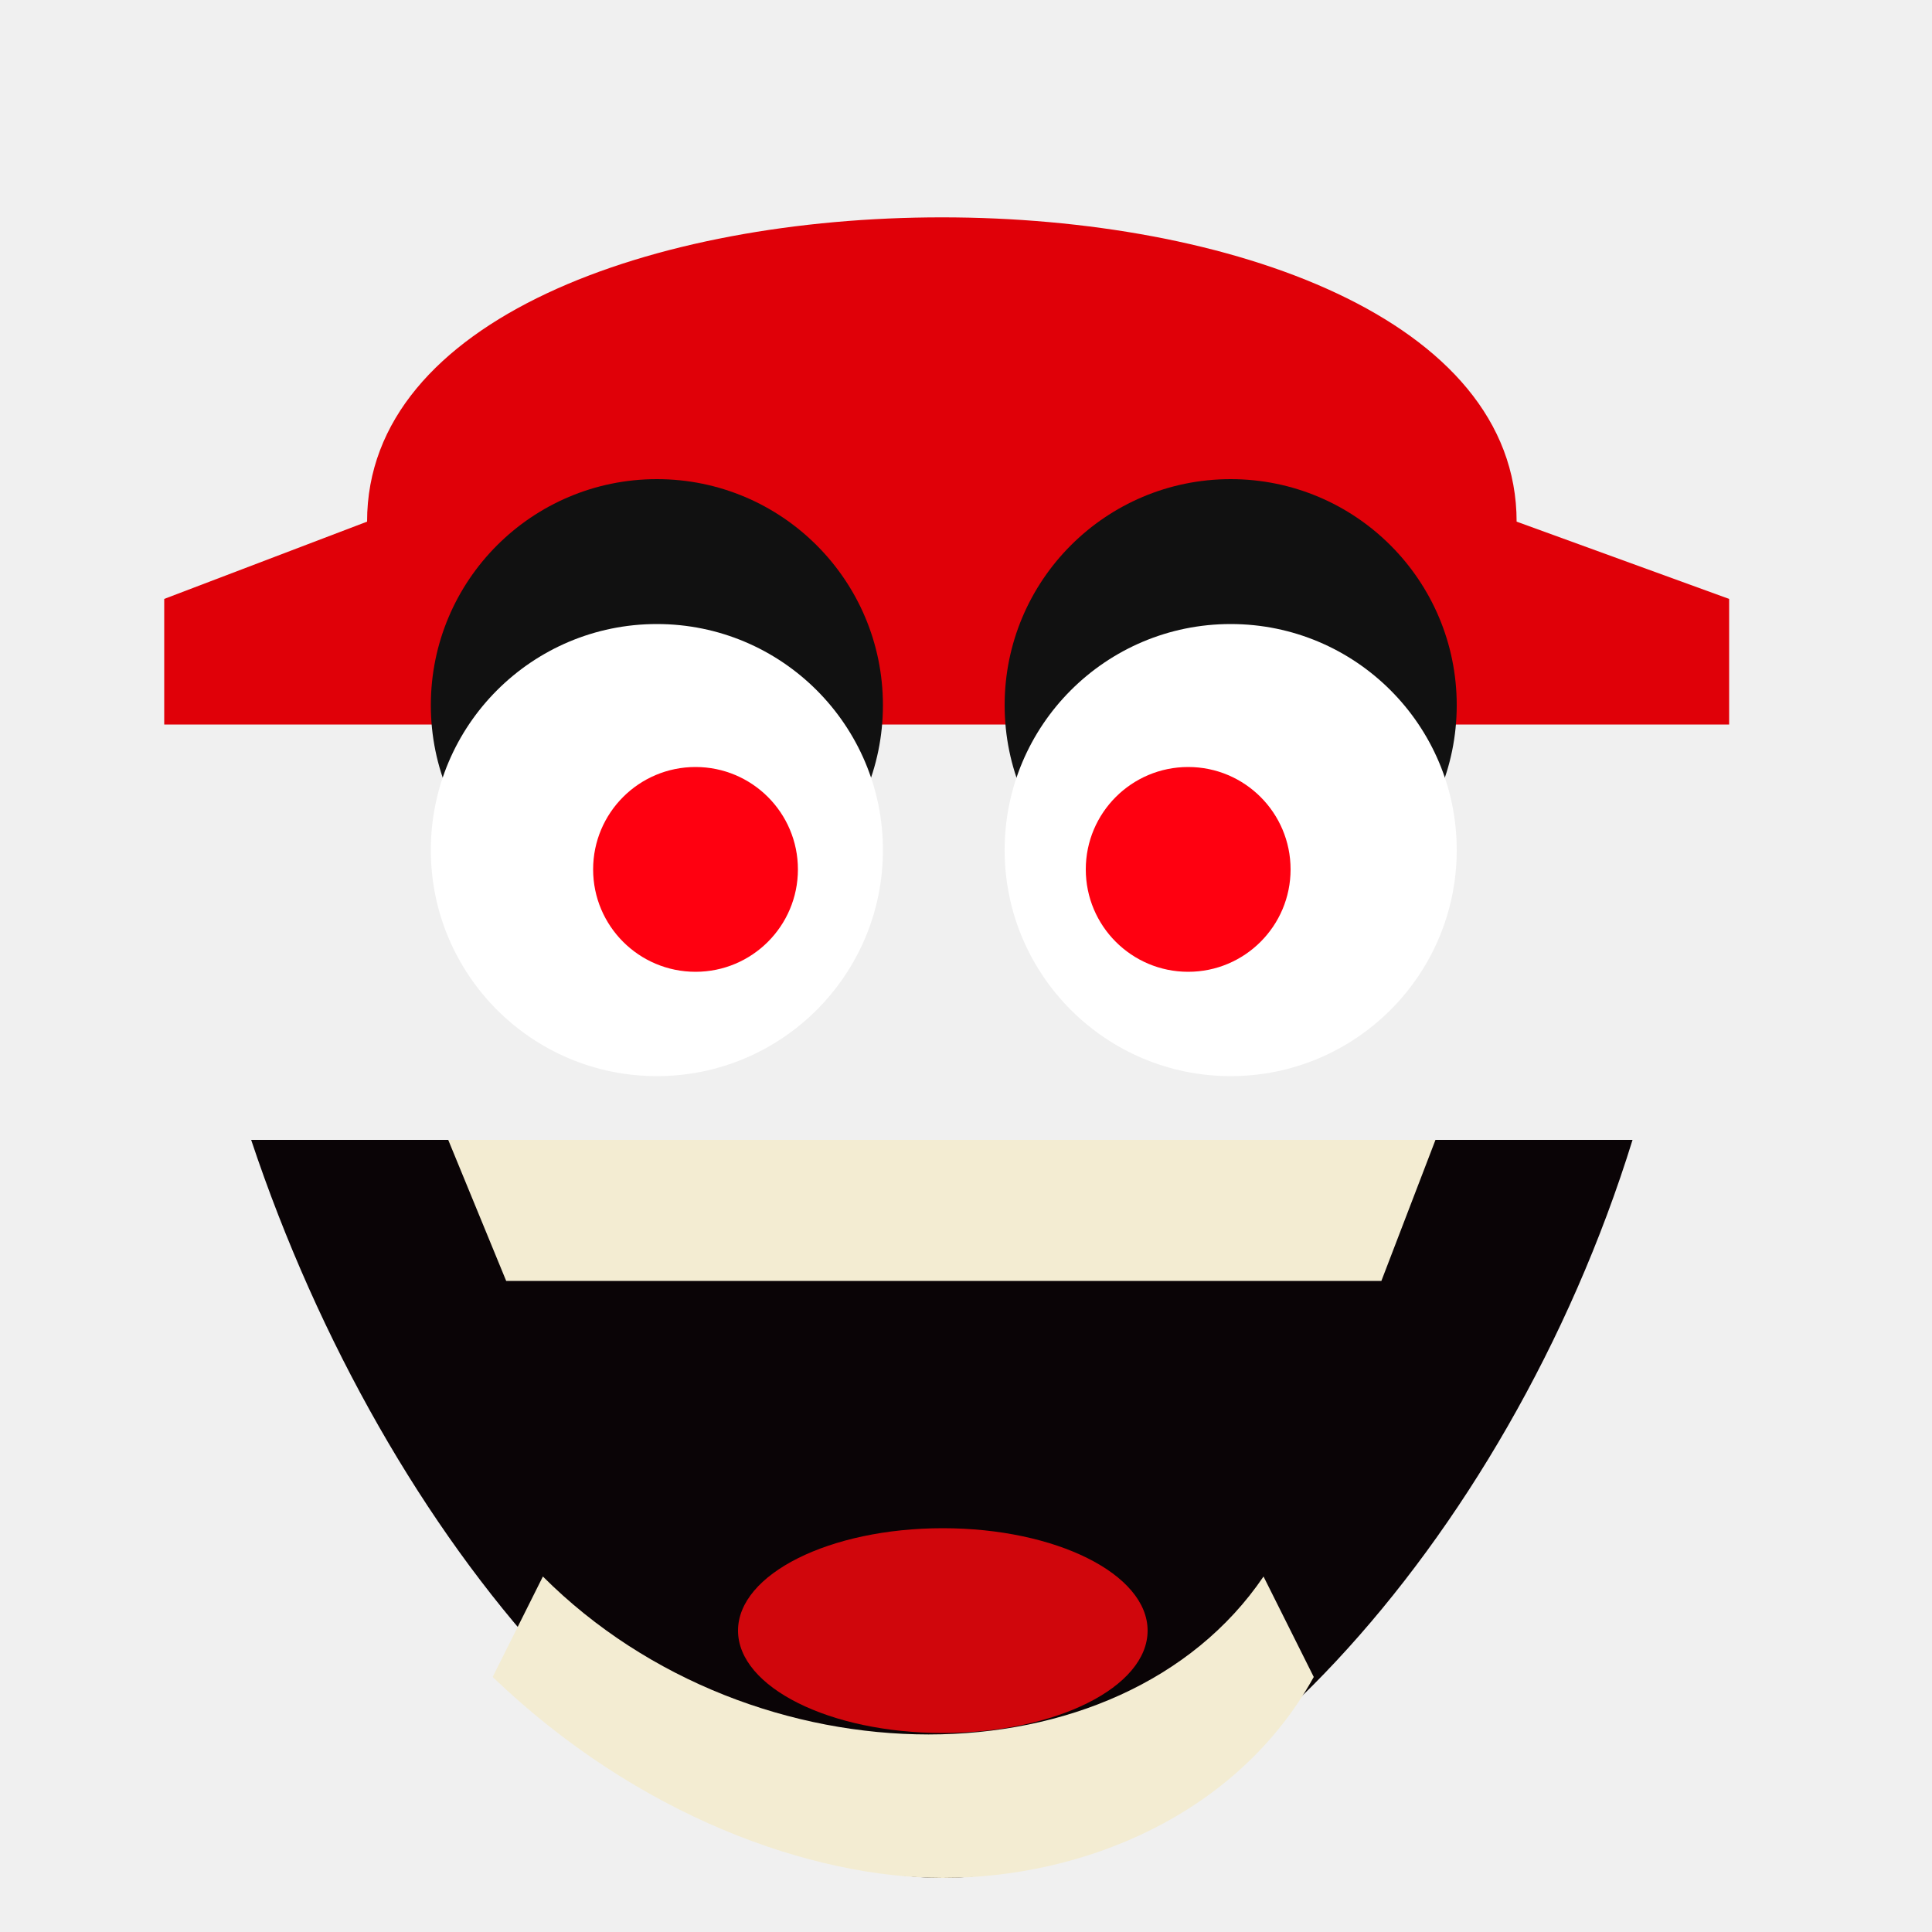
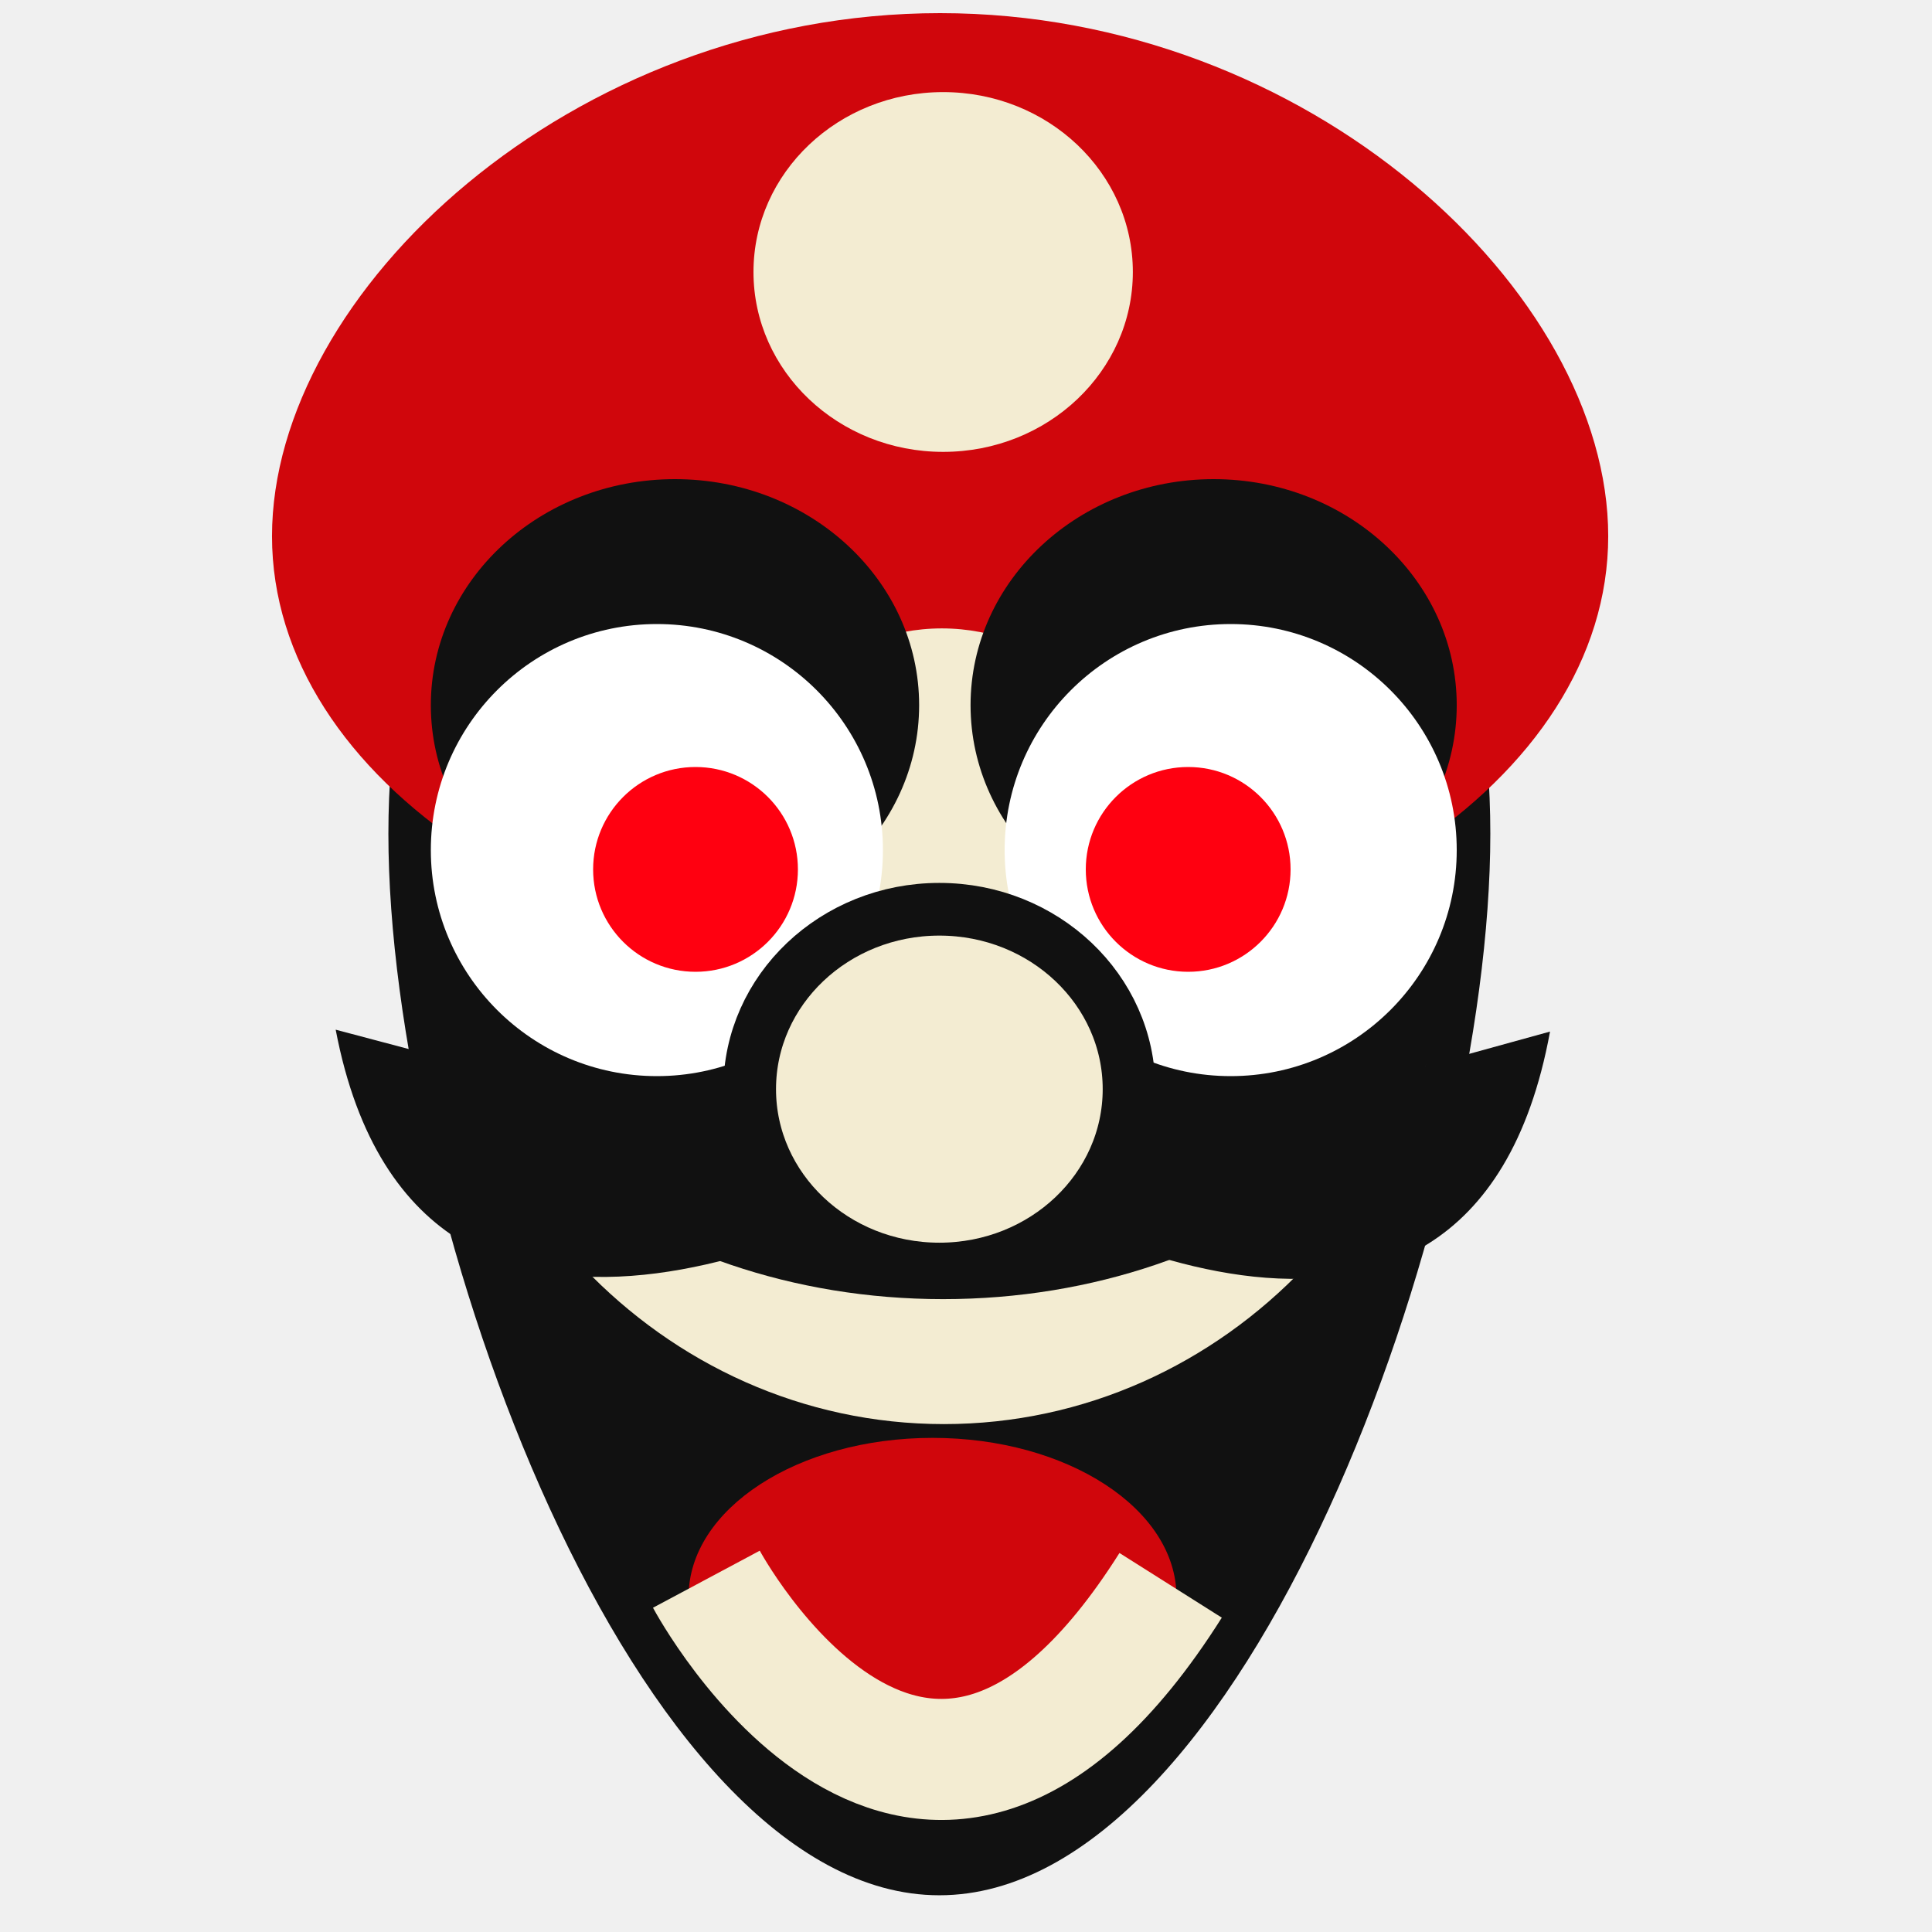
- <svg xmlns="http://www.w3.org/2000/svg" viewBox="0 0 100 100" aria-hidden="true">
-   <path fill="#e00008" d="M19 27 C19 6 78.5 6 78.5 27 L89.5 31 V37.5 H8.5 V31 Z" />
-   <circle fill="#111111" cx="34" cy="36.5" r="11.7" />
-   <circle fill="#111111" cx="63.7" cy="36.5" r="11.7" />
-   <circle fill="#ffffff" cx="34" cy="44" r="11.7" />
-   <circle fill="#ffffff" cx="63.7" cy="44" r="11.7" />
-   <circle fill="#ff0010" cx="36" cy="45" r="5.3" />
-   <circle fill="#ff0010" cx="61.5" cy="45" r="5.3" />
-   <path fill="#0a0406" d="M13 59 H84.5 C78 80 62 97.2 48.8 97.2 C35 97.2 20 80 13 59 Z" />
-   <path fill="#f3ecd2" d="M23.2 59 H74.3 L71.5 66.3 H26.2 Z" />
-   <ellipse fill="#d0060c" cx="48.8" cy="84.4" rx="10.6" ry="5.3" />
-   <path fill="#f3ecd2" d="M25.5 86.8 C33 94 42 97.2 48.8 97.2 C56 97.2 64 94 68 86.8 L65.4 81.6 C58 92.5 39 92.5 28.1 81.6 Z" />
+ <svg xmlns="http://www.w3.org/2000/svg" viewBox="0 0 100 100" aria-hidden="true" version="1.1" id="svg8">
+   <defs id="defs8" />
+   <path id="path10" d="m 77.139,43.155 c 0,19.875 -12.768,54.944 -28.518,54.944 -15.75,0 -28.518,-35.069 -28.518,-54.944 0,-19.875 12.768,-35.987 28.518,-35.987 15.75,0 28.518,16.112 28.518,35.987 z" style="fill:#111111;fill-opacity:1;stroke-width:1.07" />
+   <ellipse fill="#d0060c" cx="48.268" cy="82.646" rx="12.626" ry="8.222" id="ellipse7" style="stroke-width:1.359" />
+   <ellipse style="fill:#f3ecd2;fill-opacity:1;stroke-width:1.127" id="path11" cx="48.855" cy="45.972" rx="26.414" ry="27.739" />
+   <ellipse style="fill:#111111;fill-opacity:1;stroke-width:1.244" id="path12" cx="48.816" cy="44.608" rx="28.245" ry="22.635" />
+   <path id="path9" style="fill:#d0060c;stroke-width:1.055" d="m 14.079,27.753 c 0,-12.628 15.482,-27.073 34.581,-27.073 19.098,0 34.581,14.445 34.581,27.073 0,12.628 -15.482,22.865 -34.581,22.865 -19.098,0 -34.581,-10.237 -34.581,-22.865 z" />
+   <ellipse style="fill:#f3ecd2;fill-opacity:1;stroke:#111111;stroke-width:0;stroke-dasharray:none;stroke-opacity:1" id="path14-2-1" cx="48.749" cy="41.837" rx="9.818" ry="9.311" />
+   <ellipse fill="#111111" cx="34.937" cy="36.5" id="circle1" rx="12.637" ry="11.7" style="stroke-width:1.039" />
+   <ellipse fill="#111111" cx="62.818" cy="36.5" id="circle2" style="display:inline;stroke-width:1.037" rx="12.582" ry="11.7" />
+   <path style="fill:#111111;fill-opacity:1;stroke:#111111;stroke-width:0;stroke-dasharray:none;stroke-opacity:1" d="m 47.296,61.229 c 0,0 -25.527,15.115 -29.921,-7.933" id="path15" />
+   <path style="fill:#111111;fill-opacity:1;stroke:#111111;stroke-width:0;stroke-dasharray:none;stroke-opacity:1" d="m 51.472,61.327 c 0,0 24.535,15.115 28.757,-7.933" id="path15-1" />
+   <circle fill="#ffffff" cx="34" cy="44" r="11.7" id="circle3" />
+   <circle fill="#ffffff" cx="63.7" cy="44" r="11.7" id="circle4" />
+   <circle fill="#ff0010" cx="36" cy="45" r="5.3" id="circle5" />
+   <circle fill="#ff0010" cx="61.5" cy="45" r="5.3" id="circle6" />
+   <path style="fill:none;fill-opacity:1;stroke:#f3ecd2;stroke-width:6.266;stroke-dasharray:none;stroke-opacity:1" d="m 36.562,81.74 c 0,0 11.102,20.777 24.03,0.316" id="path13" />
+   <ellipse style="fill:#f3ecd2;fill-opacity:1;stroke:#111111;stroke-width:2.727;stroke-dasharray:none;stroke-opacity:1" id="path14" cx="48.621" cy="56.374" rx="9.818" ry="9.311" />
+   <ellipse style="fill:#f3ecd2;fill-opacity:1;stroke:#111111;stroke-width:0;stroke-dasharray:none;stroke-opacity:1" id="path14-2" cx="48.818" cy="14.078" rx="9.818" ry="9.311" />
</svg>
